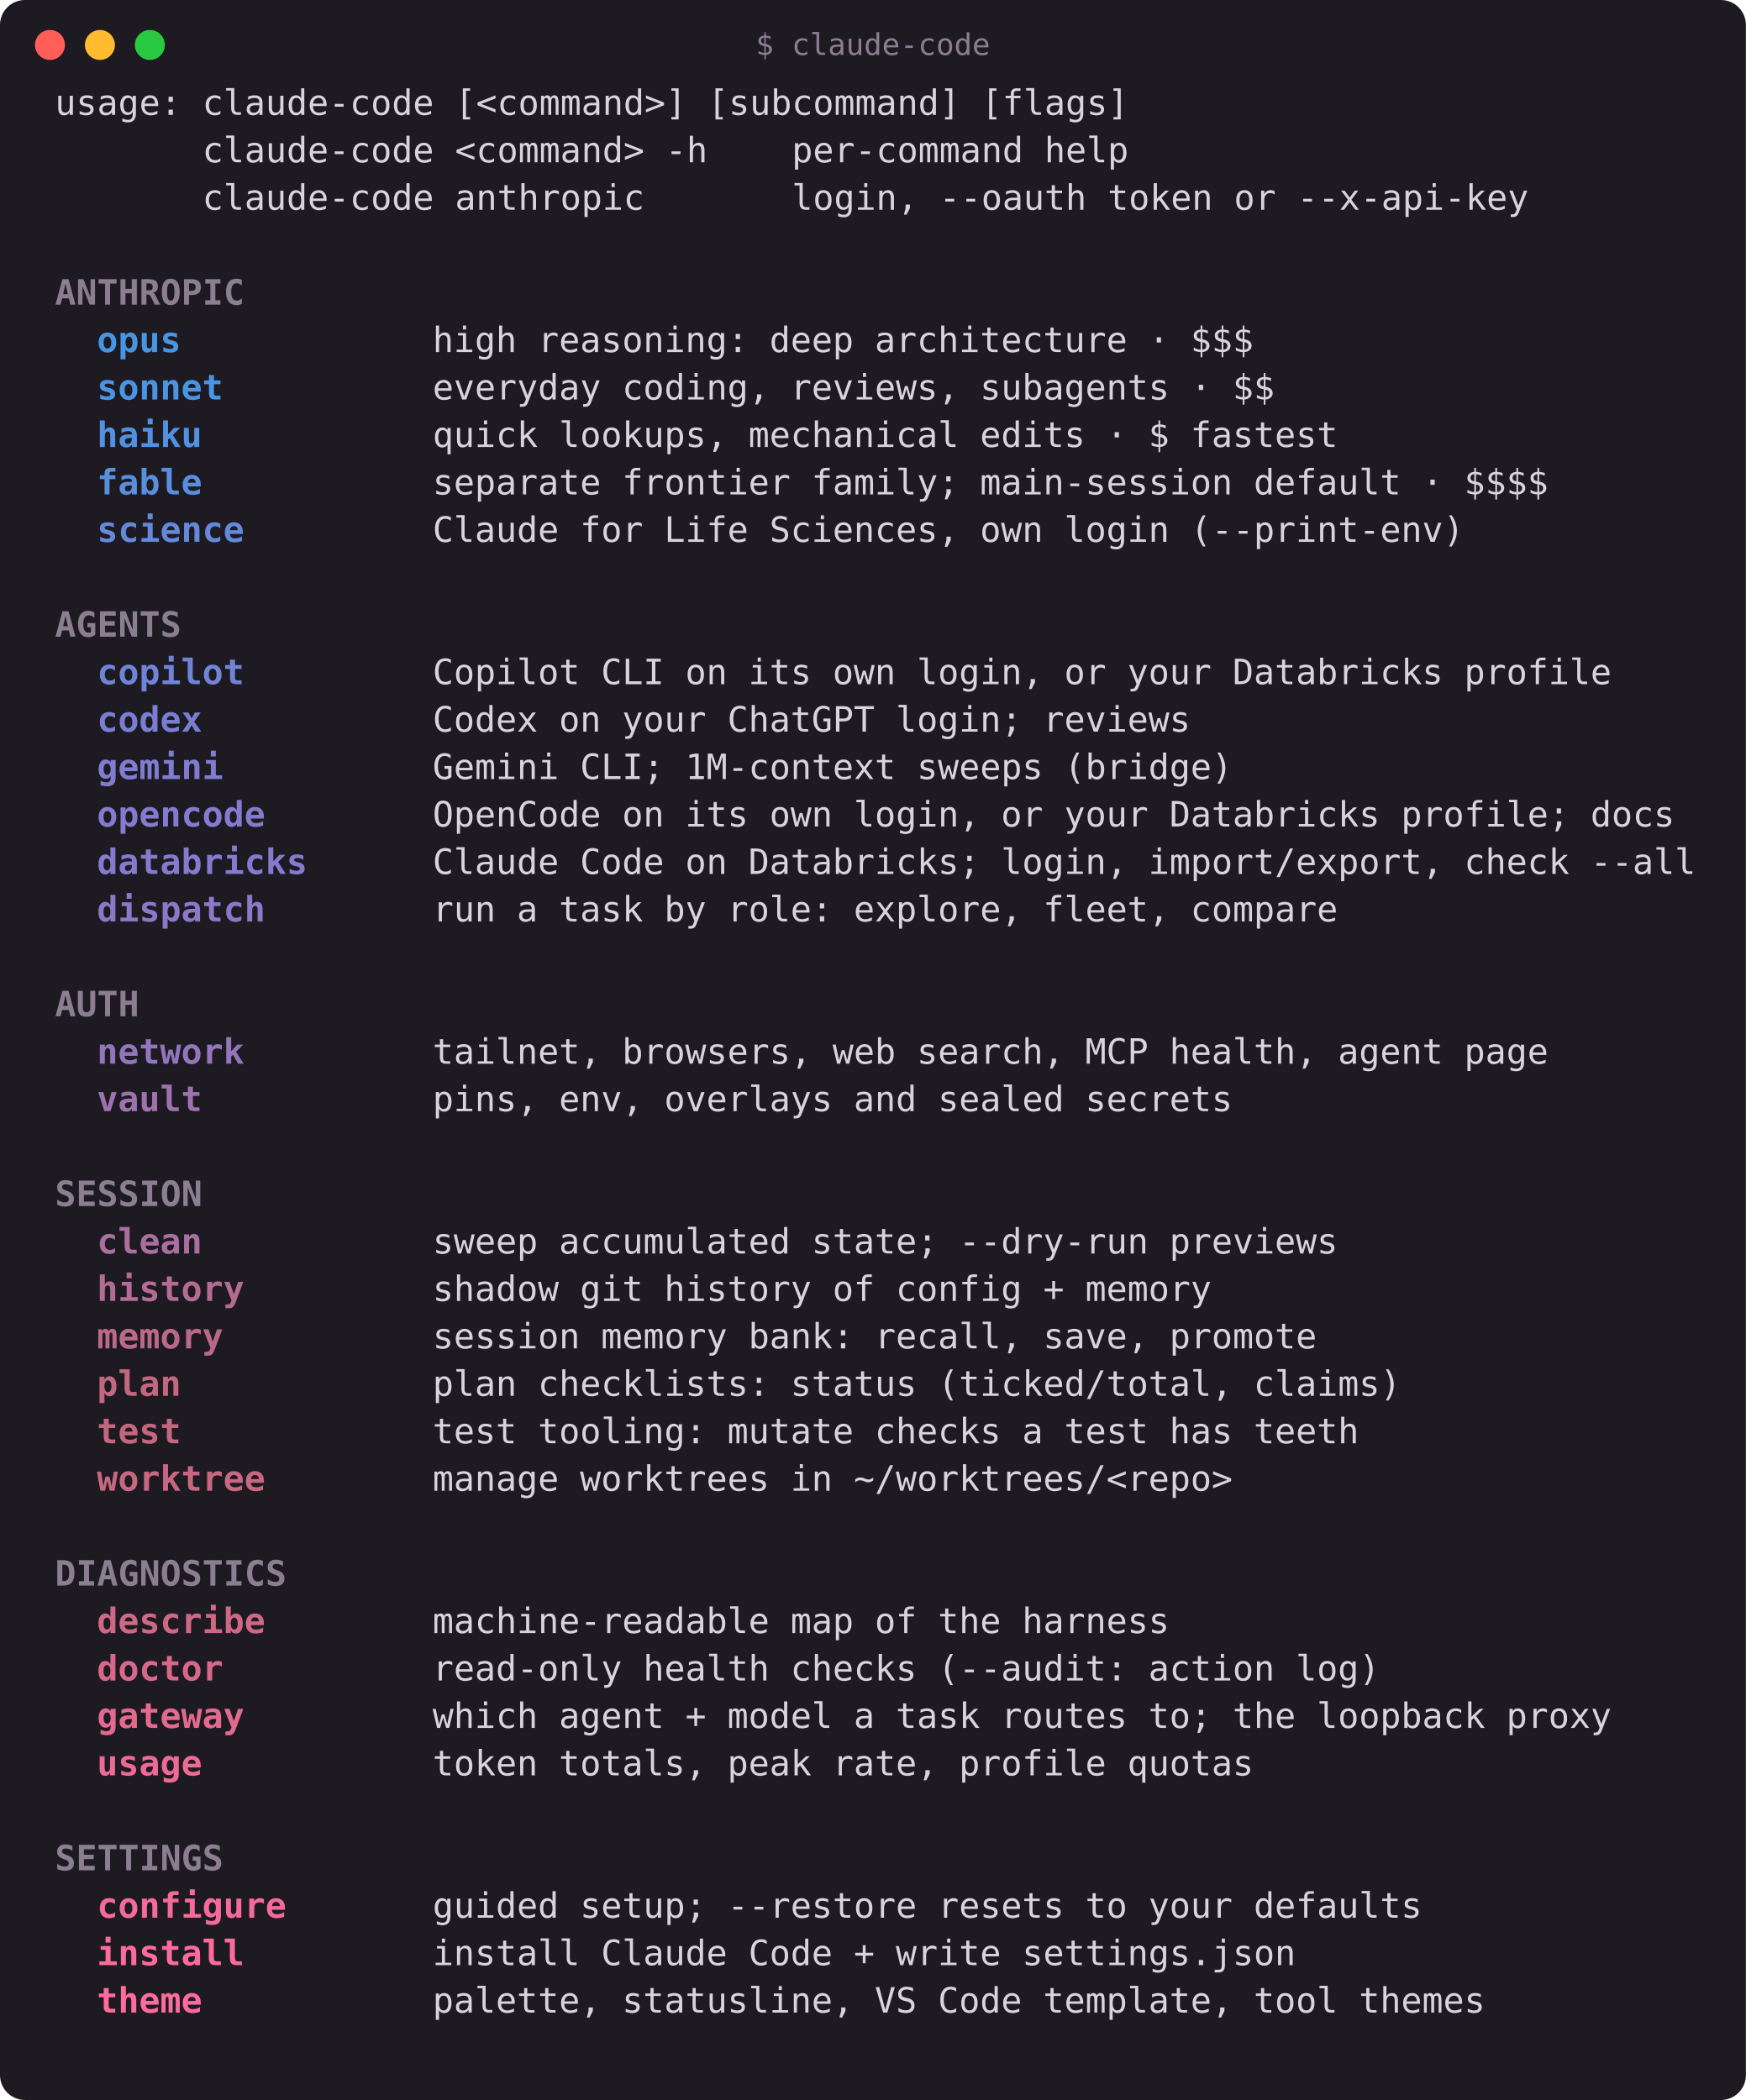
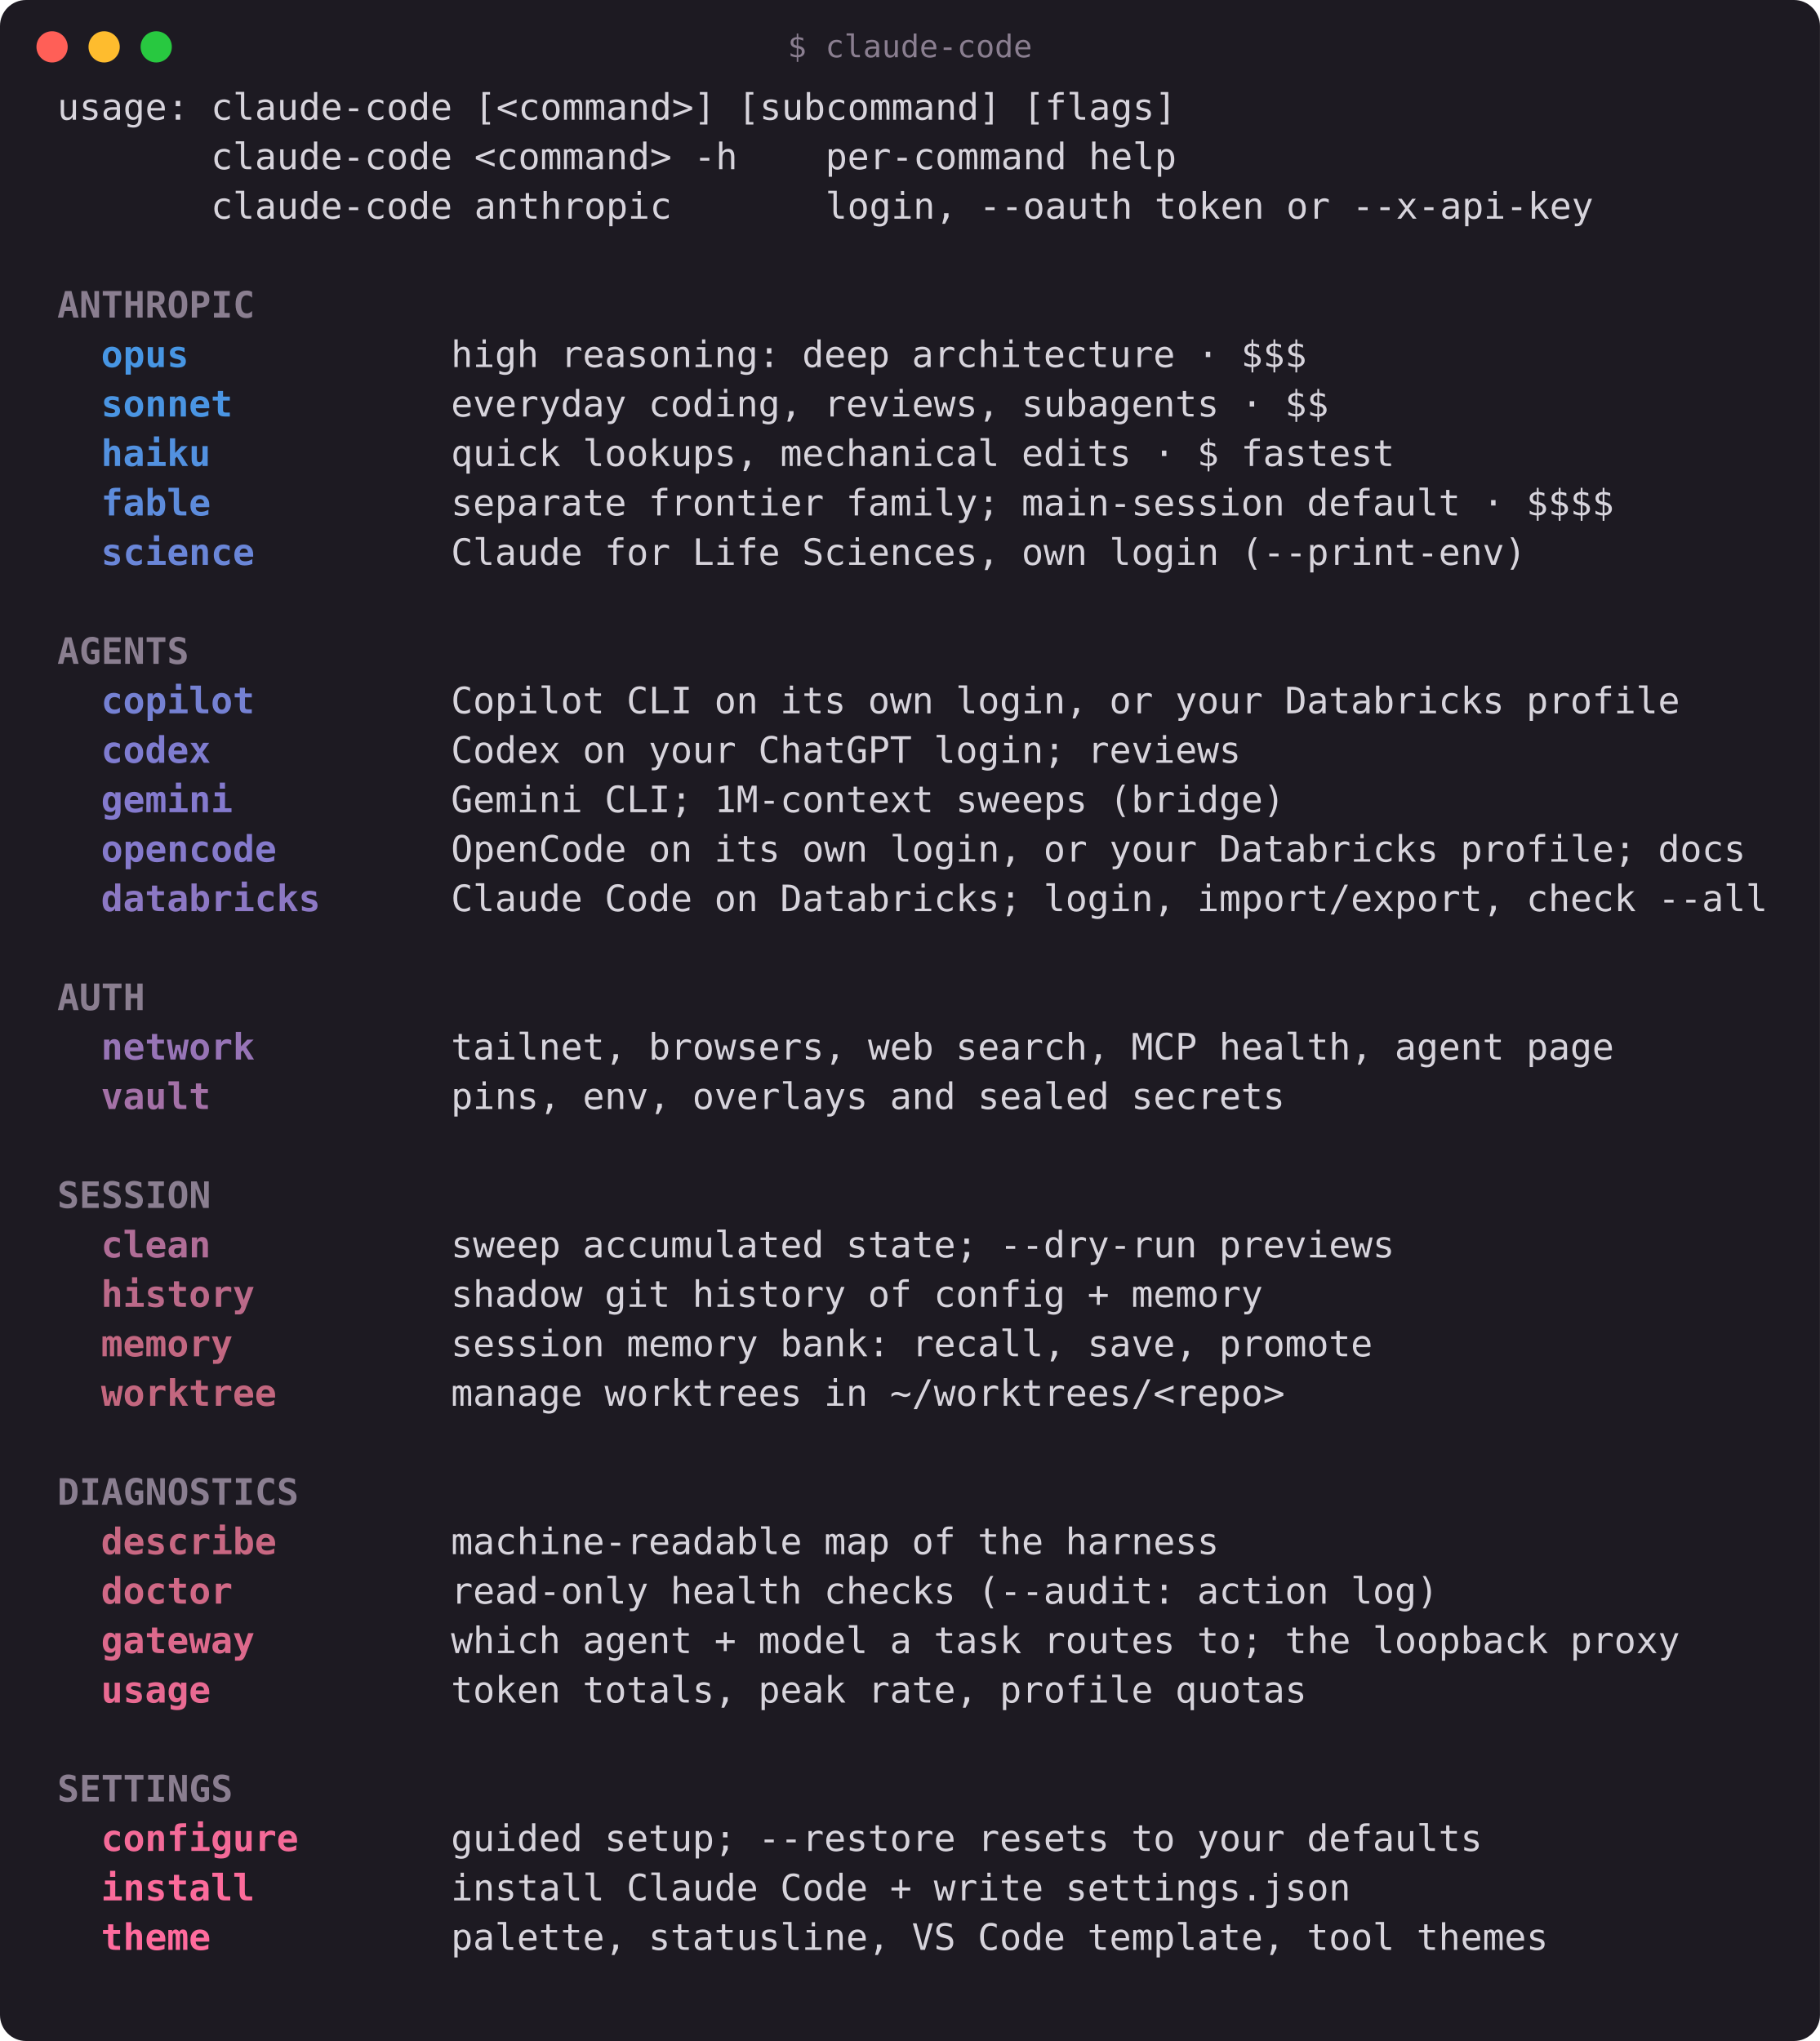
- <svg xmlns="http://www.w3.org/2000/svg" width="699" height="841" viewBox="0 0 699 841" role="img" aria-label="claude-code help menu">
-   <rect width="699" height="841" rx="10" fill="#1d1a22" />
+ <svg xmlns="http://www.w3.org/2000/svg" width="699" height="784" viewBox="0 0 699 784" role="img" aria-label="claude-code help menu">
+   <rect width="699" height="784" rx="10" fill="#1d1a22" />
  <circle cx="20" cy="18" r="6" fill="#ff5f57" />
  <circle cx="40" cy="18" r="6" fill="#febc2e" />
  <circle cx="60" cy="18" r="6" fill="#28c840" />
  <text x="349.5" y="22" fill="#8a7e90" font-family="ui-monospace,SFMono-Regular,Menlo,Consolas,monospace" font-size="12" text-anchor="middle">$ claude-code</text>
  <g font-family="ui-monospace,SFMono-Regular,Menlo,Consolas,monospace" font-size="14" xml:space="preserve">
    <text x="22.0" y="46" fill="#d7d4dc">usage: claude-code [&lt;command&gt;] [subcommand] [flags]</text>
    <text x="22.0" y="65" fill="#d7d4dc">       claude-code &lt;command&gt; -h    per-command help</text>
    <text x="22.0" y="84" fill="#d7d4dc">       claude-code anthropic       login, --oauth token or --x-api-key</text>
    <text x="22.0" y="122" fill="#8a7e90" font-weight="bold">ANTHROPIC</text>
    <text x="22.0" y="141" fill="#d7d4dc">  </text>
    <text x="38.8" y="141" fill="#4796e4" font-weight="bold">opus            </text>
    <text x="173.2" y="141" fill="#d7d4dc">high reasoning: deep architecture · $$$</text>
    <text x="22.0" y="160" fill="#d7d4dc">  </text>
-     <text x="38.8" y="160" fill="#4995e3" font-weight="bold">sonnet          </text>
+     <text x="38.8" y="160" fill="#4a95e3" font-weight="bold">sonnet          </text>
    <text x="173.2" y="160" fill="#d7d4dc">everyday coding, reviews, subagents · $$</text>
    <text x="22.0" y="179" fill="#d7d4dc">  </text>
-     <text x="38.8" y="179" fill="#5092e1" font-weight="bold">haiku           </text>
+     <text x="38.8" y="179" fill="#5291e0" font-weight="bold">haiku           </text>
    <text x="173.2" y="179" fill="#d7d4dc">quick lookups, mechanical edits · $ fastest</text>
    <text x="22.0" y="198" fill="#d7d4dc">  </text>
-     <text x="38.8" y="198" fill="#598edd" font-weight="bold">fable           </text>
+     <text x="38.8" y="198" fill="#5d8cdc" font-weight="bold">fable           </text>
    <text x="173.2" y="198" fill="#d7d4dc">separate frontier family; main-session default · $$$$</text>
    <text x="22.0" y="217" fill="#d7d4dc">  </text>
-     <text x="38.8" y="217" fill="#6489da" font-weight="bold">science         </text>
+     <text x="38.8" y="217" fill="#6a86d8" font-weight="bold">science         </text>
    <text x="173.2" y="217" fill="#d7d4dc">Claude for Life Sciences, own login (--print-env)</text>
    <text x="22.0" y="255" fill="#8a7e90" font-weight="bold">AGENTS</text>
    <text x="22.0" y="274" fill="#d7d4dc">  </text>
-     <text x="38.8" y="274" fill="#6f84d6" font-weight="bold">copilot         </text>
+     <text x="38.8" y="274" fill="#7581d3" font-weight="bold">copilot         </text>
    <text x="173.2" y="274" fill="#d7d4dc">Copilot CLI on its own login, or your Databricks profile</text>
    <text x="22.0" y="293" fill="#d7d4dc">  </text>
-     <text x="38.8" y="293" fill="#787fd2" font-weight="bold">codex           </text>
+     <text x="38.8" y="293" fill="#7f7cd0" font-weight="bold">codex           </text>
    <text x="173.2" y="293" fill="#d7d4dc">Codex on your ChatGPT login; reviews</text>
    <text x="22.0" y="312" fill="#d7d4dc">  </text>
-     <text x="38.8" y="312" fill="#807cd0" font-weight="bold">gemini          </text>
+     <text x="38.8" y="312" fill="#847ace" font-weight="bold">gemini          </text>
    <text x="173.2" y="312" fill="#d7d4dc">Gemini CLI; 1M-context sweeps (bridge)</text>
    <text x="22.0" y="331" fill="#d7d4dc">  </text>
-     <text x="38.8" y="331" fill="#847ace" font-weight="bold">opencode        </text>
+     <text x="38.8" y="331" fill="#857acc" font-weight="bold">opencode        </text>
    <text x="173.2" y="331" fill="#d7d4dc">OpenCode on its own login, or your Databricks profile; docs</text>
    <text x="22.0" y="350" fill="#d7d4dc">  </text>
-     <text x="38.8" y="350" fill="#857acd" font-weight="bold">databricks      </text>
+     <text x="38.8" y="350" fill="#8c78c4" font-weight="bold">databricks      </text>
    <text x="173.2" y="350" fill="#d7d4dc">Claude Code on Databricks; login, import/export, check --all</text>
-     <text x="22.0" y="369" fill="#d7d4dc">  </text>
-     <text x="38.8" y="369" fill="#8b78c6" font-weight="bold">dispatch        </text>
-     <text x="173.2" y="369" fill="#d7d4dc">run a task by role: explore, fleet, compare</text>
-     <text x="22.0" y="407" fill="#8a7e90" font-weight="bold">AUTH</text>
+     <text x="22.0" y="388" fill="#8a7e90" font-weight="bold">AUTH</text>
+     <text x="22.0" y="407" fill="#d7d4dc">  </text>
+     <text x="38.8" y="407" fill="#9774b6" font-weight="bold">network         </text>
+     <text x="173.2" y="407" fill="#d7d4dc">tailnet, browsers, web search, MCP health, agent page</text>
    <text x="22.0" y="426" fill="#d7d4dc">  </text>
-     <text x="38.8" y="426" fill="#9375bb" font-weight="bold">network         </text>
-     <text x="173.2" y="426" fill="#d7d4dc">tailnet, browsers, web search, MCP health, agent page</text>
-     <text x="22.0" y="445" fill="#d7d4dc">  </text>
-     <text x="38.8" y="445" fill="#9e72ae" font-weight="bold">vault           </text>
-     <text x="173.2" y="445" fill="#d7d4dc">pins, env, overlays and sealed secrets</text>
-     <text x="22.0" y="483" fill="#8a7e90" font-weight="bold">SESSION</text>
+     <text x="38.8" y="426" fill="#a471a7" font-weight="bold">vault           </text>
+     <text x="173.2" y="426" fill="#d7d4dc">pins, env, overlays and sealed secrets</text>
+     <text x="22.0" y="464" fill="#8a7e90" font-weight="bold">SESSION</text>
+     <text x="22.0" y="483" fill="#d7d4dc">  </text>
+     <text x="38.8" y="483" fill="#b06d97" font-weight="bold">clean           </text>
+     <text x="173.2" y="483" fill="#d7d4dc">sweep accumulated state; --dry-run previews</text>
    <text x="22.0" y="502" fill="#d7d4dc">  </text>
-     <text x="38.8" y="502" fill="#a96f9f" font-weight="bold">clean           </text>
-     <text x="173.2" y="502" fill="#d7d4dc">sweep accumulated state; --dry-run previews</text>
+     <text x="38.8" y="502" fill="#bb6989" font-weight="bold">history         </text>
+     <text x="173.2" y="502" fill="#d7d4dc">shadow git history of config + memory</text>
    <text x="22.0" y="521" fill="#d7d4dc">  </text>
-     <text x="38.8" y="521" fill="#b46c92" font-weight="bold">history         </text>
-     <text x="173.2" y="521" fill="#d7d4dc">shadow git history of config + memory</text>
+     <text x="38.8" y="521" fill="#c26781" font-weight="bold">memory          </text>
+     <text x="173.2" y="521" fill="#d7d4dc">session memory bank: recall, save, promote</text>
    <text x="22.0" y="540" fill="#d7d4dc">  </text>
-     <text x="38.8" y="540" fill="#bc6987" font-weight="bold">memory          </text>
-     <text x="173.2" y="540" fill="#d7d4dc">session memory bank: recall, save, promote</text>
-     <text x="22.0" y="559" fill="#d7d4dc">  </text>
-     <text x="38.8" y="559" fill="#c26780" font-weight="bold">plan            </text>
-     <text x="173.2" y="559" fill="#d7d4dc">plan checklists: status (ticked/total, claims)</text>
-     <text x="22.0" y="578" fill="#d7d4dc">  </text>
-     <text x="38.8" y="578" fill="#c3677f" font-weight="bold">test            </text>
-     <text x="173.2" y="578" fill="#d7d4dc">test tooling: mutate checks a test has teeth</text>
+     <text x="38.8" y="540" fill="#c3677f" font-weight="bold">worktree        </text>
+     <text x="173.2" y="540" fill="#d7d4dc">manage worktrees in ~/worktrees/&lt;repo&gt;</text>
+     <text x="22.0" y="578" fill="#8a7e90" font-weight="bold">DIAGNOSTICS</text>
    <text x="22.0" y="597" fill="#d7d4dc">  </text>
-     <text x="38.8" y="597" fill="#c76781" font-weight="bold">worktree        </text>
-     <text x="173.2" y="597" fill="#d7d4dc">manage worktrees in ~/worktrees/&lt;repo&gt;</text>
-     <text x="22.0" y="635" fill="#8a7e90" font-weight="bold">DIAGNOSTICS</text>
+     <text x="38.8" y="597" fill="#c86782" font-weight="bold">describe        </text>
+     <text x="173.2" y="597" fill="#d7d4dc">machine-readable map of the harness</text>
+     <text x="22.0" y="616" fill="#d7d4dc">  </text>
+     <text x="38.8" y="616" fill="#d16886" font-weight="bold">doctor          </text>
+     <text x="173.2" y="616" fill="#d7d4dc">read-only health checks (--audit: action log)</text>
+     <text x="22.0" y="635" fill="#d7d4dc">  </text>
+     <text x="38.8" y="635" fill="#dd698c" font-weight="bold">gateway         </text>
+     <text x="173.2" y="635" fill="#d7d4dc">which agent + model a task routes to; the loopback proxy</text>
    <text x="22.0" y="654" fill="#d7d4dc">  </text>
-     <text x="38.8" y="654" fill="#ce6885" font-weight="bold">describe        </text>
-     <text x="173.2" y="654" fill="#d7d4dc">machine-readable map of the harness</text>
-     <text x="22.0" y="673" fill="#d7d4dc">  </text>
-     <text x="38.8" y="673" fill="#d8688a" font-weight="bold">doctor          </text>
-     <text x="173.2" y="673" fill="#d7d4dc">read-only health checks (--audit: action log)</text>
-     <text x="22.0" y="692" fill="#d7d4dc">  </text>
-     <text x="38.8" y="692" fill="#e3698f" font-weight="bold">gateway         </text>
-     <text x="173.2" y="692" fill="#d7d4dc">which agent + model a task routes to; the loopback proxy</text>
+     <text x="38.8" y="654" fill="#e96a92" font-weight="bold">usage           </text>
+     <text x="173.2" y="654" fill="#d7d4dc">token totals, peak rate, profile quotas</text>
+     <text x="22.0" y="692" fill="#8a7e90" font-weight="bold">SETTINGS</text>
    <text x="22.0" y="711" fill="#d7d4dc">  </text>
-     <text x="38.8" y="711" fill="#ed6a94" font-weight="bold">usage           </text>
-     <text x="173.2" y="711" fill="#d7d4dc">token totals, peak rate, profile quotas</text>
-     <text x="22.0" y="749" fill="#8a7e90" font-weight="bold">SETTINGS</text>
-     <text x="22.0" y="768" fill="#d7d4dc">  </text>
-     <text x="38.8" y="768" fill="#f66a99" font-weight="bold">configure       </text>
-     <text x="173.2" y="768" fill="#d7d4dc">guided setup; --restore resets to your defaults</text>
-     <text x="22.0" y="787" fill="#d7d4dc">  </text>
-     <text x="38.8" y="787" fill="#fd6b9c" font-weight="bold">install         </text>
-     <text x="173.2" y="787" fill="#d7d4dc">install Claude Code + write settings.json</text>
-     <text x="22.0" y="806" fill="#d7d4dc">  </text>
-     <text x="38.8" y="806" fill="#ff6b9d" font-weight="bold">theme           </text>
-     <text x="173.2" y="806" fill="#d7d4dc">palette, statusline, VS Code template, tool themes</text>
+     <text x="38.8" y="711" fill="#f46a98" font-weight="bold">configure       </text>
+     <text x="173.2" y="711" fill="#d7d4dc">guided setup; --restore resets to your defaults</text>
+     <text x="22.0" y="730" fill="#d7d4dc">  </text>
+     <text x="38.8" y="730" fill="#fc6b9b" font-weight="bold">install         </text>
+     <text x="173.2" y="730" fill="#d7d4dc">install Claude Code + write settings.json</text>
+     <text x="22.0" y="749" fill="#d7d4dc">  </text>
+     <text x="38.8" y="749" fill="#ff6b9d" font-weight="bold">theme           </text>
+     <text x="173.2" y="749" fill="#d7d4dc">palette, statusline, VS Code template, tool themes</text>
  </g>
</svg>
